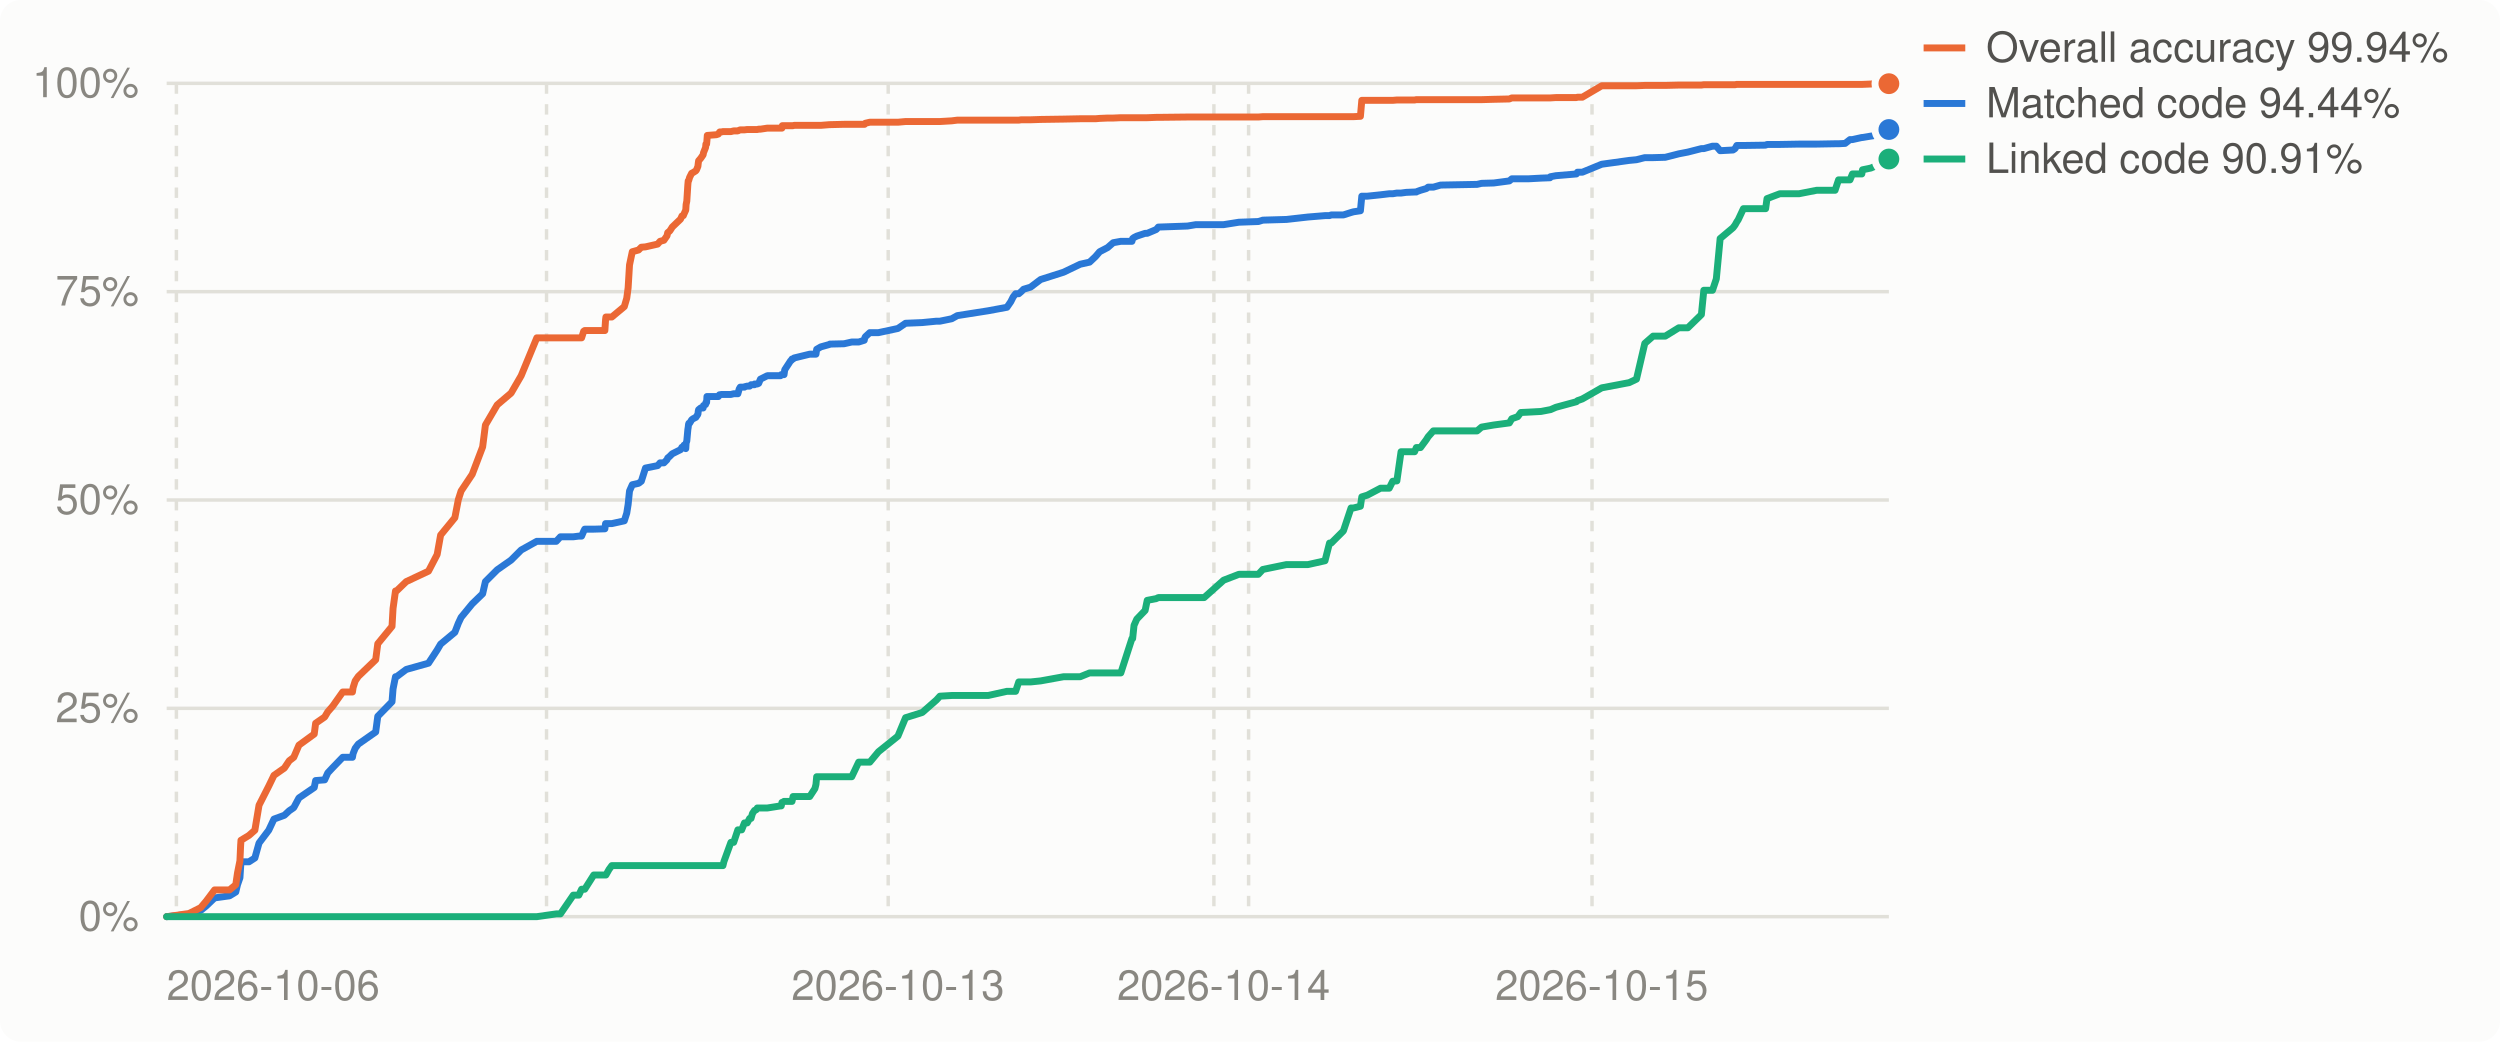
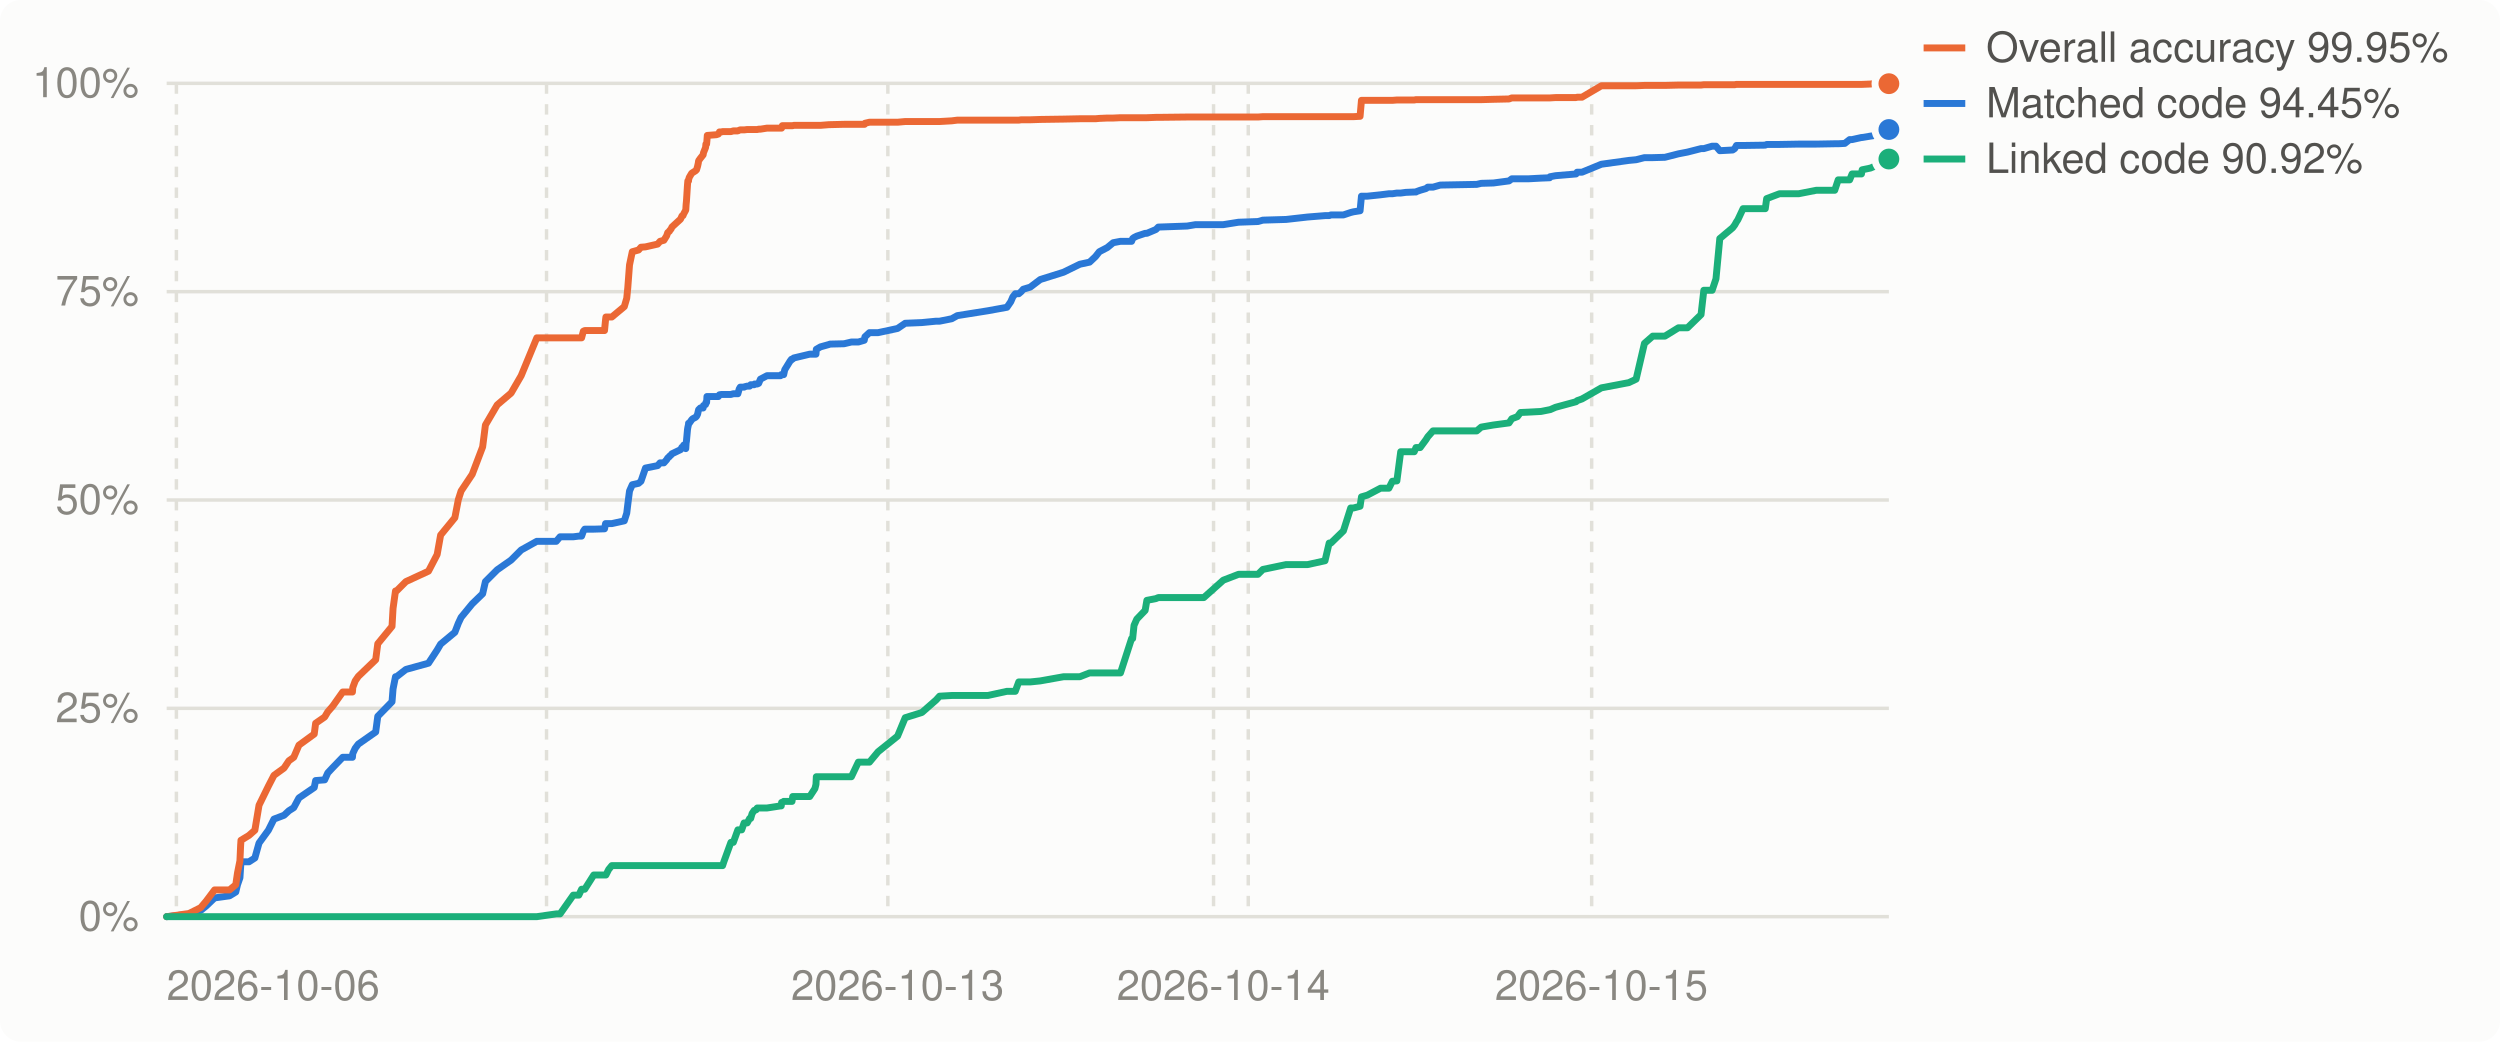
<svg xmlns="http://www.w3.org/2000/svg" viewBox="0 0 720 300" width="720" height="300" role="img" aria-label="Decompilation progress over time">
  <style>
.bg{fill:#fcfcfb}.grid{stroke:#e1e0d9}.muted{fill:#898781}.lbl{fill:#52514e}.ln0{stroke:#2a78d6}.dot0{fill:#2a78d6;stroke:#fcfcfb}.ln1{stroke:#eb6834}.dot1{fill:#eb6834;stroke:#fcfcfb}.ln2{stroke:#1baf7a}.dot2{fill:#1baf7a;stroke:#fcfcfb}
@media (prefers-color-scheme: dark){.bg{fill:#1a1a19}.grid{stroke:#2c2c2a}.muted{fill:#898781}.lbl{fill:#c3c2b7}.ln0{stroke:#3987e5}.dot0{fill:#3987e5;stroke:#1a1a19}.ln1{stroke:#d95926}.dot1{fill:#d95926;stroke:#1a1a19}.ln2{stroke:#199e70}.dot2{fill:#199e70;stroke:#1a1a19}}
text{font:12px -apple-system,BlinkMacSystemFont,'Segoe UI',Helvetica,Arial,sans-serif}
</style>
  <rect class="bg" width="720" height="300" rx="6" />
  <line x1="48" x2="544" y1="264.0" y2="264.0" class="grid" stroke-width="1" />
  <text x="40" y="268.0" class="muted" text-anchor="end">0%</text>
  <line x1="48" x2="544" y1="204.0" y2="204.0" class="grid" stroke-width="1" />
  <text x="40" y="208.0" class="muted" text-anchor="end">25%</text>
  <line x1="48" x2="544" y1="144.0" y2="144.0" class="grid" stroke-width="1" />
  <text x="40" y="148.0" class="muted" text-anchor="end">50%</text>
  <line x1="48" x2="544" y1="84.0" y2="84.0" class="grid" stroke-width="1" />
  <text x="40" y="88.0" class="muted" text-anchor="end">75%</text>
  <line x1="48" x2="544" y1="24.0" y2="24.0" class="grid" stroke-width="1" />
  <text x="40" y="28.0" class="muted" text-anchor="end">100%</text>
  <line x1="50.8" x2="50.8" y1="24" y2="264" class="grid" stroke-width="1" stroke-dasharray="3 3" />
  <line x1="157.4" x2="157.4" y1="24" y2="264" class="grid" stroke-width="1" stroke-dasharray="3 3" />
-   <line x1="255.8" x2="255.8" y1="24" y2="264" class="grid" stroke-width="1" stroke-dasharray="3 3" />
-   <line x1="349.6" x2="349.6" y1="24" y2="264" class="grid" stroke-width="1" stroke-dasharray="3 3" />
-   <line x1="359.6" x2="359.6" y1="24" y2="264" class="grid" stroke-width="1" stroke-dasharray="3 3" />
-   <line x1="458.5" x2="458.5" y1="24" y2="264" class="grid" stroke-width="1" stroke-dasharray="3 3" />
+   <line x1="255.7" x2="255.7" y1="24" y2="264" class="grid" stroke-width="1" stroke-dasharray="3 3" />
+   <line x1="349.5" x2="349.5" y1="24" y2="264" class="grid" stroke-width="1" stroke-dasharray="3 3" />
+   <line x1="359.5" x2="359.5" y1="24" y2="264" class="grid" stroke-width="1" stroke-dasharray="3 3" />
+   <line x1="458.4" x2="458.4" y1="24" y2="264" class="grid" stroke-width="1" stroke-dasharray="3 3" />
  <text class="muted" x="48.0" y="288" text-anchor="start">2026-10-06</text>
-   <text class="muted" x="258.6" y="288" text-anchor="middle">2026-10-13</text>
-   <text class="muted" x="352.4" y="288" text-anchor="middle">2026-10-14</text>
-   <text class="muted" x="461.3" y="288" text-anchor="middle">2026-10-15</text>
-   <polyline points="48.0,264.0 53.6,263.4 54.4,263.3 57.8,262.2 59.4,260.9 61.8,258.6 66.1,258.0 67.9,256.9 68.4,254.8 69.1,252.8 69.3,249.7 69.4,248.2 71.7,248.2 73.4,247.1 74.6,242.8 77.4,239.1 78.9,235.9 81.9,234.8 83.3,233.5 84.6,232.6 86.1,229.8 90.5,226.8 90.9,224.8 93.5,224.6 94.4,222.6 95.8,221.1 98.7,218.1 101.5,218.1 101.7,217.0 102.3,215.5 103.2,214.3 108.2,210.8 108.8,206.3 112.9,202.1 113.2,198.4 113.9,194.9 114.2,194.9 117.0,192.8 123.4,191.0 125.9,187.2 126.9,185.5 131.0,182.1 132.0,179.5 132.8,177.8 136.0,173.9 139.0,171.0 139.8,167.5 143.2,164.1 147.2,161.3 150.1,158.4 154.6,155.9 160.2,155.9 161.4,154.6 165.1,154.6 166.7,154.4 167.5,154.4 168.1,153.0 168.4,152.4 171.0,152.4 174.2,152.3 174.4,150.8 174.5,150.8 175.4,150.8 176.2,150.8 179.8,150.0 180.5,147.8 180.9,145.3 181.3,141.4 182.1,139.6 183.9,139.2 184.7,138.6 185.9,134.8 189.4,134.1 190.1,133.3 191.2,133.3 192.1,132.4 192.3,131.9 192.8,131.5 192.9,131.4 193.3,131.0 193.6,130.7 196.0,129.5 196.4,128.8 196.8,128.7 197.0,128.2 197.5,129.2 197.6,127.6 197.8,127.0 198.1,123.7 198.2,123.1 198.3,122.2 198.4,121.9 198.6,121.9 199.2,120.9 199.6,120.6 200.4,120.2 200.6,119.9 201.0,119.3 201.1,118.4 201.2,118.0 201.8,117.5 202.5,117.5 202.6,116.8 203.2,116.5 203.3,115.9 203.5,115.9 203.6,114.2 203.7,114.2 205.0,114.2 206.3,114.2 206.9,114.2 207.2,113.7 207.3,113.7 207.8,113.6 208.2,113.6 208.5,113.6 210.5,113.6 211.3,113.4 212.5,113.4 212.9,112.0 213.2,111.5 213.6,111.5 214.4,111.5 214.4,111.4 215.2,111.2 215.9,111.2 216.3,110.8 216.7,110.8 217.3,110.8 217.3,110.6 217.8,110.6 218.0,110.6 218.1,110.6 218.5,110.4 219.0,109.2 221.0,108.2 224.8,108.2 225.0,107.9 225.2,107.9 225.3,107.9 225.5,107.9 225.8,107.9 226.0,106.5 227.7,103.9 227.9,103.8 228.0,103.5 228.1,103.4 228.4,103.4 228.7,103.1 233.2,102.0 234.7,102.0 235.0,102.0 235.2,100.6 236.4,99.9 238.9,99.2 239.0,99.1 243.1,99.0 245.3,98.5 247.3,98.5 248.9,98.0 249.0,97.5 249.2,97.0 250.5,95.8 253.0,95.8 258.6,94.6 260.8,93.1 265.6,92.9 269.7,92.5 270.7,92.5 274.1,91.8 275.7,90.9 284.6,89.5 290.0,88.5 291.1,86.9 291.8,85.5 292.5,84.6 293.4,84.6 294.1,84.0 294.8,83.3 296.8,82.7 299.7,80.5 306.3,78.4 311.1,76.1 313.8,75.5 315.5,73.9 316.7,72.5 319.0,71.3 320.6,69.9 322.8,69.5 326.0,69.5 326.2,68.7 326.6,68.4 327.4,68.0 329.8,67.2 330.4,67.2 333.0,66.1 333.6,65.4 342.0,65.1 344.4,64.7 346.8,64.7 352.4,64.7 356.8,64.0 362.4,63.8 363.7,63.4 370.5,63.2 376.7,62.5 381.6,62.1 382.9,62.1 383.4,61.9 386.9,61.9 389.1,61.2 389.8,61.0 391.8,60.7 392.2,56.5 393.8,56.5 397.6,56.1 400.1,55.8 401.1,55.8 402.3,55.6 403.5,55.6 405.0,55.4 407.4,55.3 407.9,55.3 408.0,55.2 409.1,54.8 410.8,54.3 411.3,53.9 412.8,53.9 414.9,53.3 425.4,53.1 426.7,52.8 430.2,52.7 434.7,52.1 435.4,51.5 437.1,51.5 438.0,51.5 440.1,51.5 443.8,51.3 446.4,51.2 446.5,50.9 448.1,50.6 454.0,50.1 454.3,49.6 455.7,49.6 461.3,47.3 469.2,46.2 471.3,46.0 473.7,45.4 476.1,45.4 479.6,45.3 483.5,44.3 486.1,43.8 490.0,42.8 490.7,42.8 493.2,42.1 494.3,42.1 495.4,43.4 499.1,43.2 499.7,42.8 500.2,41.9 500.6,41.9 502.1,41.9 508.5,41.8 508.9,41.6 512.6,41.6 518.1,41.5 523.2,41.5 528.5,41.4 529.5,41.4 531.4,41.3 532.8,40.2 533.5,40.2 536.2,39.6 536.4,39.6 538.8,39.2 539.5,39.1 541.6,38.2 542.6,37.8 543.8,37.3 544.0,37.3" fill="none" class="ln0" stroke-width="2" stroke-linejoin="round" stroke-linecap="round" />
-   <polyline points="48.0,264.0 53.6,263.2 54.4,263.1 57.8,261.4 59.4,259.5 61.8,256.3 66.1,256.3 67.9,254.8 68.4,251.4 69.1,247.9 69.3,243.5 69.4,242.0 71.7,240.6 73.4,239.1 74.6,231.9 77.4,226.4 78.9,223.3 81.9,221.2 83.3,219.1 84.6,218.1 86.1,214.6 90.5,211.4 90.9,208.3 93.5,206.5 94.4,205.0 95.8,203.4 98.7,199.3 101.5,199.3 101.7,198.0 102.3,196.1 103.2,194.8 108.2,190.0 108.8,185.4 112.9,180.4 113.2,175.2 113.9,170.2 114.2,170.2 117.0,167.5 123.4,164.5 125.9,159.7 126.9,154.1 131.0,149.1 132.0,143.9 132.8,141.4 136.0,136.6 139.0,128.7 139.8,122.4 143.2,116.6 147.2,113.2 150.1,108.2 154.6,97.3 160.2,97.3 161.4,97.3 165.1,97.3 166.7,97.3 167.5,97.3 168.1,95.4 168.4,95.2 171.0,95.2 174.2,95.2 174.4,92.1 174.5,91.3 175.4,91.3 176.2,91.3 179.8,88.3 180.5,85.9 180.9,82.9 181.3,76.3 182.1,72.5 183.9,72.0 184.7,71.2 185.9,71.1 189.4,70.3 190.1,69.5 191.2,69.2 192.1,67.9 192.3,67.0 192.8,66.6 192.9,66.5 193.3,65.9 193.6,65.4 196.0,63.1 196.4,62.2 196.8,62.1 197.0,61.6 197.5,60.5 197.6,58.9 197.8,57.9 198.1,53.2 198.2,52.1 198.3,52.1 198.4,51.8 198.6,51.1 199.2,49.9 199.6,49.7 200.4,49.2 200.6,48.9 201.0,47.9 201.1,47.0 201.2,46.3 201.8,45.6 202.5,44.6 202.6,44.0 203.2,42.5 203.3,41.5 203.5,41.5 203.6,40.4 203.7,39.0 205.0,38.9 206.3,38.8 206.9,38.6 207.2,38.1 207.3,38.0 207.8,38.0 208.2,37.9 208.5,37.9 210.5,37.9 211.3,37.7 212.5,37.7 212.9,37.5 213.2,37.4 213.6,37.4 214.4,37.4 214.4,37.4 215.2,37.3 215.9,37.3 216.3,37.3 216.7,37.3 217.3,37.3 217.3,37.3 217.8,37.3 218.0,37.3 218.1,37.3 218.5,37.2 219.0,37.2 221.0,36.9 224.8,36.9 225.0,36.9 225.2,36.9 225.3,36.2 225.5,36.2 225.8,36.2 226.0,36.2 227.7,36.2 227.9,36.2 228.0,36.2 228.1,36.2 228.4,36.2 228.7,36.1 233.2,36.1 234.7,36.1 235.0,36.1 235.2,36.1 236.4,36.1 238.9,35.9 239.0,35.9 243.1,35.8 245.3,35.8 247.3,35.8 248.9,35.8 249.0,35.8 249.2,35.5 250.5,35.2 253.0,35.2 258.6,35.2 260.8,35.0 265.6,35.0 269.7,35.0 270.7,35.0 274.1,34.8 275.7,34.6 284.6,34.6 290.0,34.6 291.1,34.6 291.8,34.6 292.5,34.6 293.4,34.6 294.1,34.5 294.8,34.5 296.8,34.5 299.7,34.4 306.3,34.3 311.1,34.2 313.8,34.2 315.5,34.2 316.7,34.1 319.0,34.0 320.6,34.0 322.8,33.9 326.0,33.9 326.2,33.9 326.6,33.9 327.4,33.9 329.8,33.9 330.4,33.9 333.0,33.8 333.6,33.8 342.0,33.7 344.4,33.7 346.8,33.7 352.4,33.7 356.8,33.7 362.4,33.7 363.7,33.6 370.5,33.6 376.7,33.6 381.6,33.6 382.9,33.6 383.4,33.6 386.9,33.6 389.1,33.6 389.8,33.6 391.8,33.5 392.2,28.9 393.8,28.9 397.6,28.9 400.1,28.9 401.1,28.9 402.3,28.8 403.5,28.8 405.0,28.8 407.4,28.8 407.9,28.7 408.0,28.7 409.1,28.7 410.8,28.7 411.3,28.7 412.8,28.7 414.9,28.7 425.4,28.7 426.7,28.7 430.2,28.6 434.7,28.5 435.4,28.2 437.1,28.2 438.0,28.2 440.1,28.2 443.8,28.2 446.4,28.2 446.5,28.2 448.1,28.1 454.0,28.1 454.3,28.0 455.7,28.0 461.3,24.7 469.2,24.7 471.3,24.7 473.7,24.6 476.1,24.6 479.6,24.6 483.5,24.5 486.1,24.5 490.0,24.5 490.7,24.4 493.2,24.4 494.3,24.4 495.4,24.4 499.1,24.4 499.7,24.4 500.2,24.3 500.6,24.3 502.1,24.3 508.5,24.3 508.9,24.3 512.6,24.3 518.1,24.3 523.2,24.3 528.5,24.3 529.5,24.3 531.4,24.3 532.8,24.3 533.5,24.3 536.2,24.3 536.4,24.3 538.8,24.2 539.5,24.1 541.6,24.1 542.6,24.1 543.8,24.1 544.0,24.1" fill="none" class="ln1" stroke-width="2" stroke-linejoin="round" stroke-linecap="round" />
-   <polyline points="48.0,264.0 53.6,264.0 54.4,264.0 57.8,264.0 59.4,264.0 61.8,264.0 66.1,264.0 67.9,264.0 68.4,264.0 69.1,264.0 69.3,264.0 69.4,264.0 71.7,264.0 73.4,264.0 74.6,264.0 77.4,264.0 78.9,264.0 81.9,264.0 83.3,264.0 84.6,264.0 86.1,264.0 90.5,264.0 90.9,264.0 93.5,264.0 94.4,264.0 95.8,264.0 98.7,264.0 101.5,264.0 101.7,264.0 102.3,264.0 103.2,264.0 108.2,264.0 108.8,264.0 112.9,264.0 113.2,264.0 113.9,264.0 114.2,264.0 117.0,264.0 123.4,264.0 125.9,264.0 126.9,264.0 131.0,264.0 132.0,264.0 132.8,264.0 136.0,264.0 139.0,264.0 139.8,264.0 143.2,264.0 147.2,264.0 150.1,264.0 154.6,264.0 160.2,263.2 161.4,263.2 165.1,257.8 166.7,257.8 167.5,256.1 168.1,256.1 168.4,256.1 171.0,252.0 174.2,252.0 174.4,252.0 174.5,252.0 175.4,250.4 176.2,249.3 179.8,249.3 180.5,249.3 180.9,249.3 181.3,249.3 182.1,249.3 183.9,249.3 184.7,249.3 185.9,249.3 189.4,249.3 190.1,249.3 191.2,249.3 192.1,249.3 192.3,249.3 192.8,249.3 192.9,249.3 193.3,249.3 193.6,249.3 196.0,249.3 196.4,249.3 196.8,249.3 197.0,249.3 197.5,249.3 197.6,249.3 197.8,249.3 198.1,249.3 198.2,249.3 198.3,249.3 198.4,249.3 198.6,249.3 199.2,249.3 199.6,249.3 200.4,249.3 200.6,249.3 201.0,249.3 201.1,249.3 201.2,249.3 201.8,249.3 202.5,249.3 202.6,249.3 203.2,249.3 203.3,249.3 203.5,249.3 203.6,249.3 203.7,249.3 205.0,249.3 206.3,249.3 206.9,249.3 207.2,249.3 207.3,249.3 207.8,249.3 208.2,249.3 208.5,248.1 210.5,242.6 211.3,242.6 212.5,239.0 212.9,239.0 213.2,239.0 213.6,239.0 214.4,237.0 214.4,237.0 215.2,237.0 215.9,235.7 216.3,235.7 216.7,234.3 217.3,233.4 217.3,233.4 217.8,233.2 218.0,232.9 218.1,232.7 218.5,232.7 219.0,232.7 221.0,232.7 224.8,232.1 225.0,232.1 225.2,231.1 225.3,231.1 225.5,231.0 225.8,230.8 226.0,230.8 227.7,230.8 227.9,230.8 228.0,230.8 228.1,230.8 228.4,229.4 228.7,229.4 233.2,229.4 234.7,227.1 235.0,225.9 235.2,223.7 236.4,223.7 238.9,223.7 239.0,223.7 243.1,223.7 245.3,223.7 247.3,219.5 248.9,219.5 249.0,219.5 249.2,219.5 250.5,219.5 253.0,216.5 258.6,212.0 260.8,206.7 265.6,205.2 269.7,201.6 270.7,200.5 274.1,200.3 275.7,200.3 284.6,200.3 290.0,199.1 291.1,199.1 291.8,199.1 292.5,199.1 293.4,196.4 294.1,196.4 294.8,196.4 296.8,196.4 299.7,196.1 306.3,194.9 311.1,194.9 313.8,193.8 315.5,193.8 316.7,193.8 319.0,193.8 320.6,193.8 322.8,193.8 326.0,183.9 326.2,183.9 326.6,180.1 327.4,178.3 329.8,175.8 330.4,172.9 333.0,172.4 333.6,172.1 342.0,172.1 344.4,172.1 346.8,172.1 352.4,167.1 356.8,165.4 362.4,165.4 363.7,164.0 370.5,162.6 376.7,162.6 381.6,161.5 382.9,156.4 383.4,156.4 386.9,152.9 389.1,146.3 389.8,146.3 391.8,145.8 392.2,143.1 393.8,142.6 397.6,140.6 400.1,140.6 401.1,138.6 402.3,138.5 403.5,130.1 405.0,130.1 407.4,130.1 407.9,128.9 408.0,128.9 409.1,128.9 410.8,126.6 411.3,125.8 412.8,124.1 414.9,124.1 425.4,124.1 426.7,123.0 430.2,122.4 434.7,121.8 435.4,120.6 437.1,120.0 438.0,118.8 440.1,118.7 443.8,118.5 446.4,118.0 446.5,118.0 448.1,117.3 454.0,115.7 454.3,115.4 455.7,114.9 461.3,111.7 469.2,110.2 471.3,109.2 473.7,98.9 476.1,96.8 479.6,96.8 483.5,94.4 486.1,94.4 490.0,90.6 490.7,83.6 493.2,83.6 494.3,80.3 495.4,68.7 499.1,65.6 499.7,64.8 500.2,63.9 500.6,63.3 502.1,60.1 508.5,60.1 508.9,57.2 512.6,55.8 518.1,55.8 523.2,54.8 528.5,54.8 529.5,51.8 531.4,51.8 532.8,51.8 533.5,50.1 536.2,50.1 536.4,48.9 538.8,48.4 539.5,48.1 541.6,47.3 542.6,47.3 543.8,46.5 544.0,45.8" fill="none" class="ln2" stroke-width="2" stroke-linejoin="round" stroke-linecap="round" />
+   <text class="muted" x="258.5" y="288" text-anchor="middle">2026-10-13</text>
+   <text class="muted" x="352.3" y="288" text-anchor="middle">2026-10-14</text>
+   <text class="muted" x="461.2" y="288" text-anchor="middle">2026-10-15</text>
+   <polyline points="48.0,264.0 53.6,263.4 54.4,263.3 57.8,262.2 59.4,260.9 61.8,258.6 66.1,258.0 67.9,256.9 68.4,254.8 69.1,252.8 69.3,249.7 69.4,248.2 71.7,248.2 73.4,247.1 74.6,242.8 77.3,239.1 78.9,235.9 81.8,234.8 83.2,233.5 84.6,232.6 86.1,229.8 90.5,226.8 90.9,224.8 93.5,224.6 94.4,222.6 95.8,221.1 98.7,218.1 101.5,218.1 101.6,217.0 102.3,215.5 103.2,214.3 108.2,210.8 108.8,206.3 112.9,202.1 113.2,198.4 113.9,194.9 114.2,194.9 116.9,192.8 123.4,191.0 125.9,187.2 126.9,185.5 131.0,182.1 132.0,179.5 132.8,177.8 136.0,173.9 139.0,171.0 139.8,167.5 143.2,164.1 147.2,161.3 150.1,158.4 154.6,155.9 160.2,155.9 161.3,154.6 165.1,154.6 166.7,154.4 167.5,154.4 168.0,153.0 168.4,152.4 171.0,152.4 174.1,152.3 174.4,150.8 174.5,150.8 175.3,150.8 176.2,150.8 179.8,150.0 180.5,147.8 180.8,145.3 181.3,141.4 182.1,139.6 183.9,139.2 184.6,138.6 185.9,134.8 189.4,134.1 190.1,133.3 191.2,133.3 192.0,132.4 192.3,131.9 192.8,131.5 192.8,131.4 193.3,131.0 193.5,130.7 196.0,129.5 196.4,128.8 196.7,128.7 196.9,128.2 197.5,129.2 197.6,127.6 197.7,127.0 198.0,123.7 198.1,123.1 198.3,122.2 198.3,121.9 198.5,121.9 199.2,120.9 199.5,120.6 200.3,120.2 200.6,119.9 200.9,119.3 201.1,118.4 201.2,118.0 201.7,117.5 202.5,117.5 202.6,116.8 203.2,116.5 203.3,115.9 203.5,115.9 203.6,114.2 203.7,114.2 205.0,114.2 206.3,114.2 206.9,114.2 207.2,113.7 207.2,113.7 207.8,113.6 208.1,113.6 208.5,113.6 210.5,113.6 211.2,113.4 212.5,113.4 212.9,112.0 213.2,111.5 213.6,111.5 214.3,111.5 214.4,111.4 215.2,111.2 215.9,111.2 216.2,110.8 216.6,110.8 217.2,110.8 217.3,110.6 217.8,110.6 217.9,110.6 218.1,110.6 218.5,110.4 219.0,109.2 220.9,108.2 224.8,108.2 225.0,107.9 225.1,107.9 225.3,107.9 225.5,107.9 225.7,107.9 226.0,106.5 227.6,103.9 227.8,103.8 227.9,103.5 228.1,103.4 228.3,103.4 228.6,103.1 233.2,102.0 234.7,102.0 235.0,102.0 235.1,100.6 236.3,99.9 238.8,99.2 239.0,99.1 243.1,99.0 245.2,98.5 247.2,98.5 248.9,98.0 249.0,97.5 249.1,97.0 250.4,95.8 252.9,95.8 258.5,94.6 260.7,93.1 265.5,92.9 269.6,92.5 270.6,92.5 274.1,91.8 275.7,90.9 284.5,89.5 290.0,88.5 291.1,86.9 291.7,85.5 292.4,84.6 293.4,84.6 294.1,84.0 294.7,83.3 296.7,82.7 299.6,80.5 306.3,78.4 311.0,76.1 313.8,75.5 315.5,73.9 316.6,72.5 318.9,71.3 320.6,69.9 322.7,69.5 325.9,69.5 326.2,68.7 326.6,68.4 327.4,68.0 329.8,67.2 330.3,67.2 332.9,66.1 333.6,65.4 341.9,65.1 344.3,64.7 346.7,64.7 352.3,64.7 356.7,64.0 362.3,63.8 363.7,63.4 370.4,63.2 376.6,62.5 381.6,62.1 382.8,62.1 383.3,61.9 386.9,61.9 389.0,61.2 389.8,61.0 391.7,60.7 392.1,56.5 393.8,56.5 397.6,56.1 400.0,55.8 401.0,55.8 402.3,55.6 403.4,55.6 404.9,55.4 407.3,55.3 407.8,55.3 407.9,55.2 409.0,54.8 410.7,54.3 411.2,53.9 412.7,53.9 414.8,53.3 425.3,53.1 426.6,52.8 430.1,52.7 434.6,52.1 435.4,51.5 437.0,51.5 437.9,51.5 440.1,51.5 443.8,51.3 446.3,51.2 446.4,50.9 448.0,50.6 453.9,50.1 454.2,49.6 455.6,49.6 461.2,47.3 469.1,46.2 471.2,46.0 473.6,45.4 476.0,45.4 479.5,45.3 483.4,44.3 486.0,43.8 489.9,42.8 490.7,42.8 493.1,42.1 494.2,42.1 495.3,43.4 499.0,43.2 499.6,42.8 500.1,41.9 500.5,41.9 502.0,41.9 508.4,41.8 508.8,41.6 512.5,41.6 518.0,41.5 523.1,41.5 528.4,41.4 529.4,41.4 531.3,41.3 532.7,40.2 533.4,40.2 536.1,39.6 536.3,39.6 538.7,39.2 539.4,39.1 541.5,38.2 542.5,37.8 543.7,37.3 543.9,37.3 544.0,37.3" fill="none" class="ln0" stroke-width="2" stroke-linejoin="round" stroke-linecap="round" />
+   <polyline points="48.0,264.0 53.6,263.2 54.4,263.1 57.8,261.4 59.4,259.5 61.8,256.3 66.1,256.3 67.9,254.8 68.4,251.4 69.1,247.9 69.3,243.5 69.4,242.0 71.7,240.6 73.4,239.1 74.6,231.9 77.3,226.4 78.9,223.3 81.8,221.2 83.2,219.1 84.6,218.1 86.1,214.6 90.5,211.4 90.9,208.3 93.5,206.5 94.4,205.0 95.8,203.4 98.7,199.3 101.5,199.3 101.6,198.0 102.3,196.1 103.2,194.8 108.2,190.0 108.8,185.4 112.9,180.4 113.2,175.2 113.9,170.2 114.2,170.2 116.9,167.5 123.4,164.5 125.9,159.7 126.9,154.1 131.0,149.1 132.0,143.9 132.8,141.4 136.0,136.6 139.0,128.7 139.8,122.4 143.2,116.6 147.2,113.2 150.1,108.2 154.6,97.3 160.2,97.3 161.3,97.3 165.1,97.3 166.7,97.3 167.5,97.3 168.0,95.4 168.4,95.2 171.0,95.2 174.1,95.2 174.4,92.1 174.5,91.3 175.3,91.3 176.2,91.3 179.8,88.3 180.5,85.9 180.8,82.9 181.3,76.3 182.1,72.5 183.9,72.0 184.6,71.2 185.9,71.1 189.4,70.3 190.1,69.5 191.2,69.2 192.0,67.9 192.3,67.0 192.8,66.6 192.8,66.5 193.3,65.9 193.5,65.4 196.0,63.1 196.4,62.2 196.7,62.1 196.9,61.6 197.5,60.5 197.6,58.9 197.7,57.9 198.0,53.2 198.1,52.1 198.3,52.1 198.3,51.8 198.5,51.1 199.2,49.9 199.5,49.7 200.3,49.2 200.6,48.9 200.9,47.9 201.1,47.0 201.2,46.3 201.7,45.6 202.5,44.6 202.6,44.0 203.2,42.5 203.3,41.5 203.5,41.5 203.6,40.4 203.7,39.0 205.0,38.9 206.3,38.8 206.9,38.6 207.2,38.1 207.2,38.0 207.8,38.0 208.1,37.9 208.5,37.9 210.5,37.9 211.2,37.7 212.5,37.7 212.9,37.5 213.2,37.4 213.6,37.4 214.3,37.4 214.4,37.4 215.2,37.3 215.9,37.3 216.2,37.3 216.6,37.3 217.2,37.3 217.3,37.3 217.8,37.3 217.9,37.3 218.1,37.3 218.5,37.2 219.0,37.2 220.9,36.9 224.8,36.9 225.0,36.9 225.1,36.9 225.3,36.2 225.5,36.2 225.7,36.2 226.0,36.2 227.6,36.2 227.8,36.2 227.9,36.2 228.1,36.2 228.3,36.2 228.6,36.1 233.2,36.1 234.7,36.1 235.0,36.1 235.1,36.1 236.3,36.1 238.8,35.9 239.0,35.9 243.1,35.8 245.2,35.8 247.2,35.8 248.9,35.8 249.0,35.8 249.1,35.5 250.4,35.2 252.9,35.2 258.5,35.2 260.7,35.0 265.5,35.0 269.6,35.0 270.6,35.0 274.1,34.8 275.7,34.6 284.5,34.6 290.0,34.6 291.1,34.6 291.7,34.6 292.4,34.6 293.4,34.6 294.1,34.5 294.7,34.5 296.7,34.5 299.6,34.4 306.3,34.3 311.0,34.2 313.8,34.2 315.5,34.2 316.6,34.1 318.9,34.0 320.6,34.0 322.7,33.9 325.9,33.9 326.2,33.9 326.6,33.9 327.4,33.9 329.8,33.9 330.3,33.9 332.9,33.8 333.6,33.8 341.9,33.7 344.3,33.7 346.7,33.7 352.3,33.7 356.7,33.7 362.3,33.7 363.7,33.6 370.4,33.6 376.6,33.6 381.6,33.6 382.8,33.6 383.3,33.6 386.9,33.6 389.0,33.6 389.8,33.6 391.7,33.5 392.1,28.9 393.8,28.9 397.6,28.9 400.0,28.9 401.0,28.9 402.3,28.8 403.4,28.8 404.9,28.8 407.3,28.8 407.8,28.7 407.9,28.7 409.0,28.7 410.7,28.7 411.2,28.7 412.7,28.7 414.8,28.7 425.3,28.7 426.6,28.7 430.1,28.6 434.6,28.5 435.4,28.2 437.0,28.2 437.9,28.2 440.1,28.2 443.8,28.2 446.3,28.2 446.4,28.2 448.0,28.1 453.9,28.1 454.2,28.0 455.6,28.0 461.2,24.7 469.1,24.7 471.2,24.7 473.6,24.6 476.0,24.6 479.5,24.6 483.4,24.5 486.0,24.5 489.9,24.5 490.7,24.4 493.1,24.4 494.2,24.4 495.3,24.4 499.0,24.4 499.6,24.4 500.1,24.3 500.5,24.3 502.0,24.3 508.4,24.3 508.8,24.3 512.5,24.3 518.0,24.3 523.1,24.3 528.4,24.3 529.4,24.3 531.3,24.3 532.7,24.3 533.4,24.3 536.1,24.3 536.3,24.3 538.7,24.2 539.4,24.1 541.5,24.1 542.5,24.1 543.7,24.1 543.9,24.1 544.0,24.1" fill="none" class="ln1" stroke-width="2" stroke-linejoin="round" stroke-linecap="round" />
+   <polyline points="48.0,264.0 53.6,264.0 54.4,264.0 57.8,264.0 59.4,264.0 61.8,264.0 66.1,264.0 67.9,264.0 68.4,264.0 69.1,264.0 69.3,264.0 69.4,264.0 71.7,264.0 73.4,264.0 74.6,264.0 77.3,264.0 78.9,264.0 81.8,264.0 83.2,264.0 84.6,264.0 86.1,264.0 90.5,264.0 90.9,264.0 93.5,264.0 94.4,264.0 95.8,264.0 98.7,264.0 101.5,264.0 101.6,264.0 102.3,264.0 103.2,264.0 108.2,264.0 108.8,264.0 112.9,264.0 113.2,264.0 113.9,264.0 114.2,264.0 116.9,264.0 123.4,264.0 125.9,264.0 126.9,264.0 131.0,264.0 132.0,264.0 132.8,264.0 136.0,264.0 139.0,264.0 139.8,264.0 143.2,264.0 147.2,264.0 150.1,264.0 154.6,264.0 160.2,263.2 161.3,263.2 165.1,257.8 166.7,257.8 167.5,256.1 168.0,256.1 168.4,256.1 171.0,252.0 174.1,252.0 174.4,252.0 174.5,252.0 175.3,250.4 176.2,249.3 179.8,249.3 180.5,249.3 180.8,249.3 181.3,249.3 182.1,249.3 183.9,249.3 184.6,249.3 185.9,249.3 189.4,249.3 190.1,249.3 191.2,249.3 192.0,249.3 192.3,249.3 192.8,249.3 192.8,249.3 193.3,249.3 193.5,249.3 196.0,249.3 196.4,249.3 196.7,249.3 196.9,249.3 197.5,249.3 197.6,249.3 197.7,249.3 198.0,249.3 198.1,249.3 198.3,249.3 198.3,249.3 198.5,249.3 199.2,249.3 199.5,249.3 200.3,249.3 200.6,249.3 200.9,249.3 201.1,249.3 201.2,249.3 201.7,249.3 202.5,249.3 202.6,249.3 203.2,249.3 203.3,249.3 203.5,249.3 203.6,249.3 203.7,249.3 205.0,249.3 206.3,249.3 206.9,249.3 207.2,249.3 207.2,249.3 207.8,249.3 208.1,249.3 208.5,248.1 210.5,242.6 211.2,242.6 212.5,239.0 212.9,239.0 213.2,239.0 213.6,239.0 214.3,237.0 214.4,237.0 215.2,237.0 215.9,235.7 216.2,235.7 216.6,234.3 217.2,233.4 217.3,233.4 217.8,233.2 217.9,232.9 218.1,232.7 218.5,232.7 219.0,232.7 220.9,232.7 224.8,232.1 225.0,232.1 225.1,231.1 225.3,231.1 225.5,231.0 225.7,230.8 226.0,230.8 227.6,230.8 227.8,230.8 227.9,230.8 228.1,230.8 228.3,229.4 228.6,229.4 233.2,229.4 234.7,227.1 235.0,225.9 235.1,223.7 236.3,223.7 238.8,223.7 239.0,223.7 243.1,223.7 245.2,223.7 247.2,219.5 248.9,219.5 249.0,219.5 249.1,219.5 250.4,219.5 252.9,216.5 258.5,212.0 260.7,206.7 265.5,205.2 269.6,201.6 270.6,200.5 274.1,200.3 275.7,200.3 284.5,200.3 290.0,199.1 291.1,199.1 291.7,199.1 292.4,199.1 293.4,196.4 294.1,196.4 294.7,196.4 296.7,196.4 299.6,196.1 306.3,194.9 311.0,194.9 313.8,193.8 315.5,193.8 316.6,193.8 318.9,193.8 320.6,193.8 322.7,193.8 325.9,183.9 326.2,183.9 326.6,180.1 327.4,178.3 329.8,175.8 330.3,172.9 332.9,172.4 333.6,172.1 341.9,172.1 344.3,172.1 346.7,172.1 352.3,167.1 356.7,165.4 362.3,165.4 363.7,164.0 370.4,162.6 376.6,162.6 381.6,161.5 382.8,156.4 383.3,156.4 386.9,152.9 389.0,146.3 389.8,146.3 391.7,145.8 392.1,143.1 393.8,142.6 397.6,140.6 400.0,140.6 401.0,138.6 402.3,138.5 403.4,130.1 404.9,130.1 407.3,130.1 407.8,128.9 407.9,128.9 409.0,128.9 410.7,126.6 411.2,125.8 412.7,124.1 414.8,124.1 425.3,124.1 426.6,123.0 430.1,122.4 434.6,121.8 435.4,120.6 437.0,120.0 437.9,118.8 440.1,118.7 443.8,118.5 446.3,118.0 446.4,118.0 448.0,117.3 453.9,115.7 454.2,115.4 455.6,114.9 461.2,111.7 469.1,110.2 471.2,109.2 473.6,98.9 476.0,96.8 479.5,96.8 483.4,94.4 486.0,94.4 489.9,90.6 490.7,83.6 493.1,83.6 494.2,80.3 495.3,68.7 499.0,65.6 499.6,64.8 500.1,63.9 500.5,63.3 502.0,60.1 508.4,60.1 508.8,57.2 512.5,55.8 518.0,55.8 523.1,54.8 528.4,54.8 529.4,51.8 531.3,51.8 532.7,51.8 533.4,50.1 536.1,50.1 536.3,48.9 538.7,48.4 539.4,48.1 541.5,47.3 542.5,47.3 543.7,46.5 543.9,45.8 544.0,45.8" fill="none" class="ln2" stroke-width="2" stroke-linejoin="round" stroke-linecap="round" />
  <circle cx="544.0" cy="37.3" r="4" class="dot0" stroke-width="2" />
  <circle cx="544.0" cy="24.1" r="4" class="dot1" stroke-width="2" />
  <circle cx="544.0" cy="45.8" r="4" class="dot2" stroke-width="2" />
  <line x1="554" x2="566" y1="45.8" y2="45.8" class="ln2" stroke-width="2" />
-   <text class="lbl" x="572" y="49.8">Linked code 90.91%</text>
+   <text class="lbl" x="572" y="49.8">Linked code 90.92%</text>
  <line x1="554" x2="566" y1="29.8" y2="29.8" class="ln0" stroke-width="2" />
-   <text class="lbl" x="572" y="33.8">Matched code 94.44%</text>
+   <text class="lbl" x="572" y="33.8">Matched code 94.45%</text>
  <line x1="554" x2="566" y1="13.8" y2="13.8" class="ln1" stroke-width="2" />
-   <text class="lbl" x="572" y="17.8">Overall accuracy 99.94%</text>
+   <text class="lbl" x="572" y="17.8">Overall accuracy 99.95%</text>
</svg>
